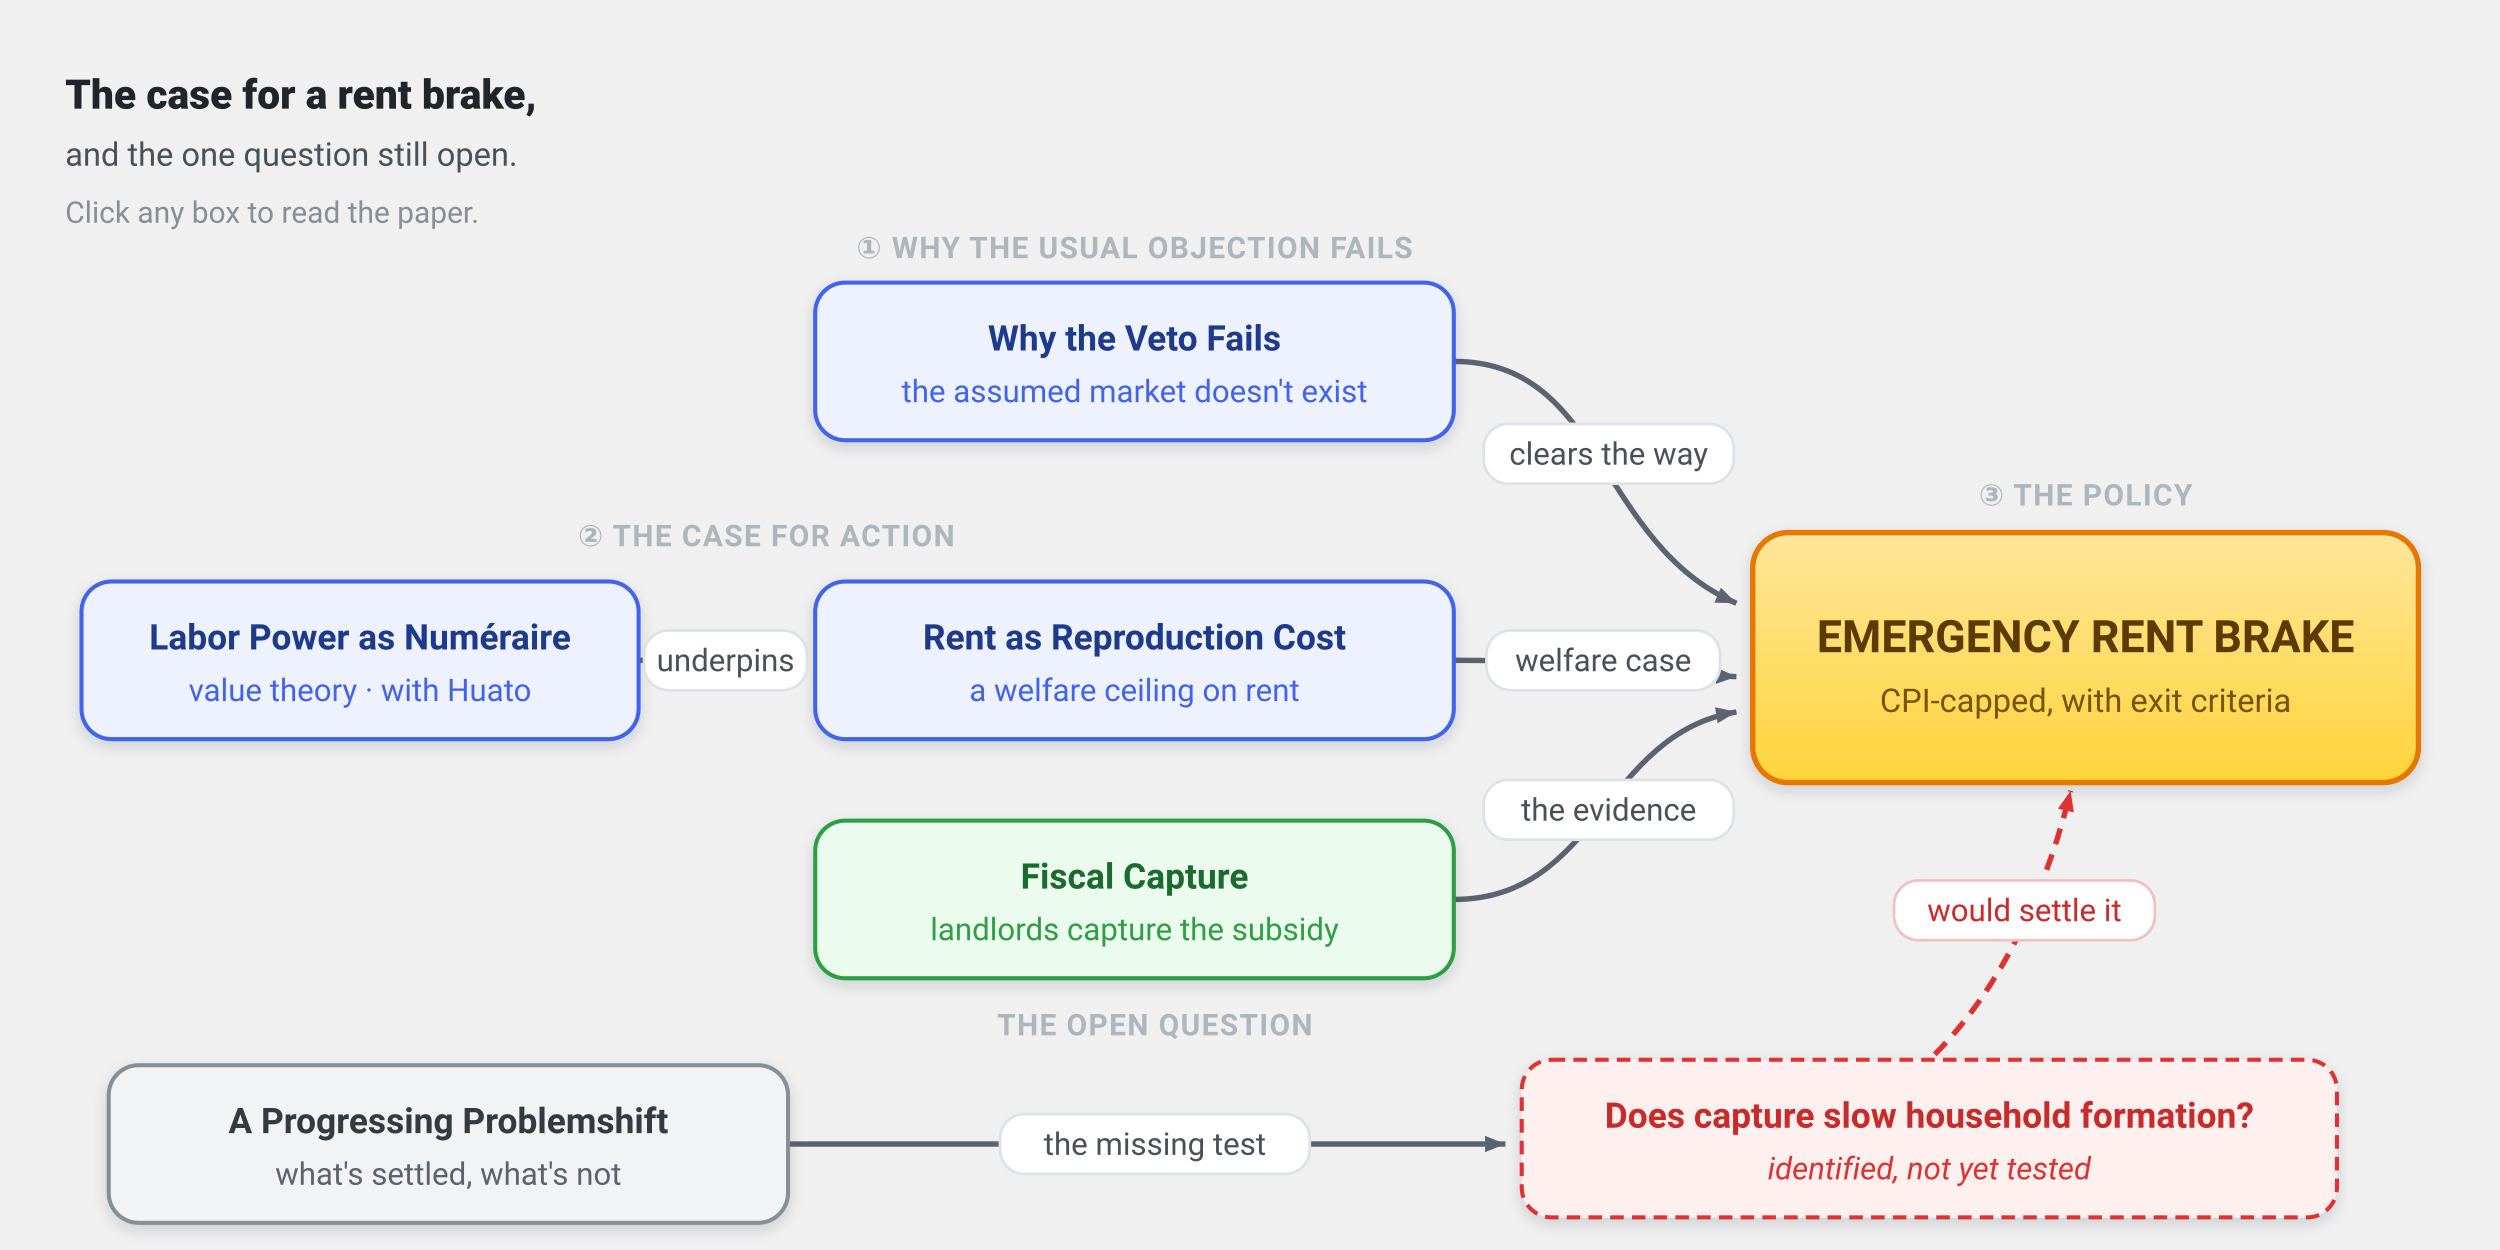
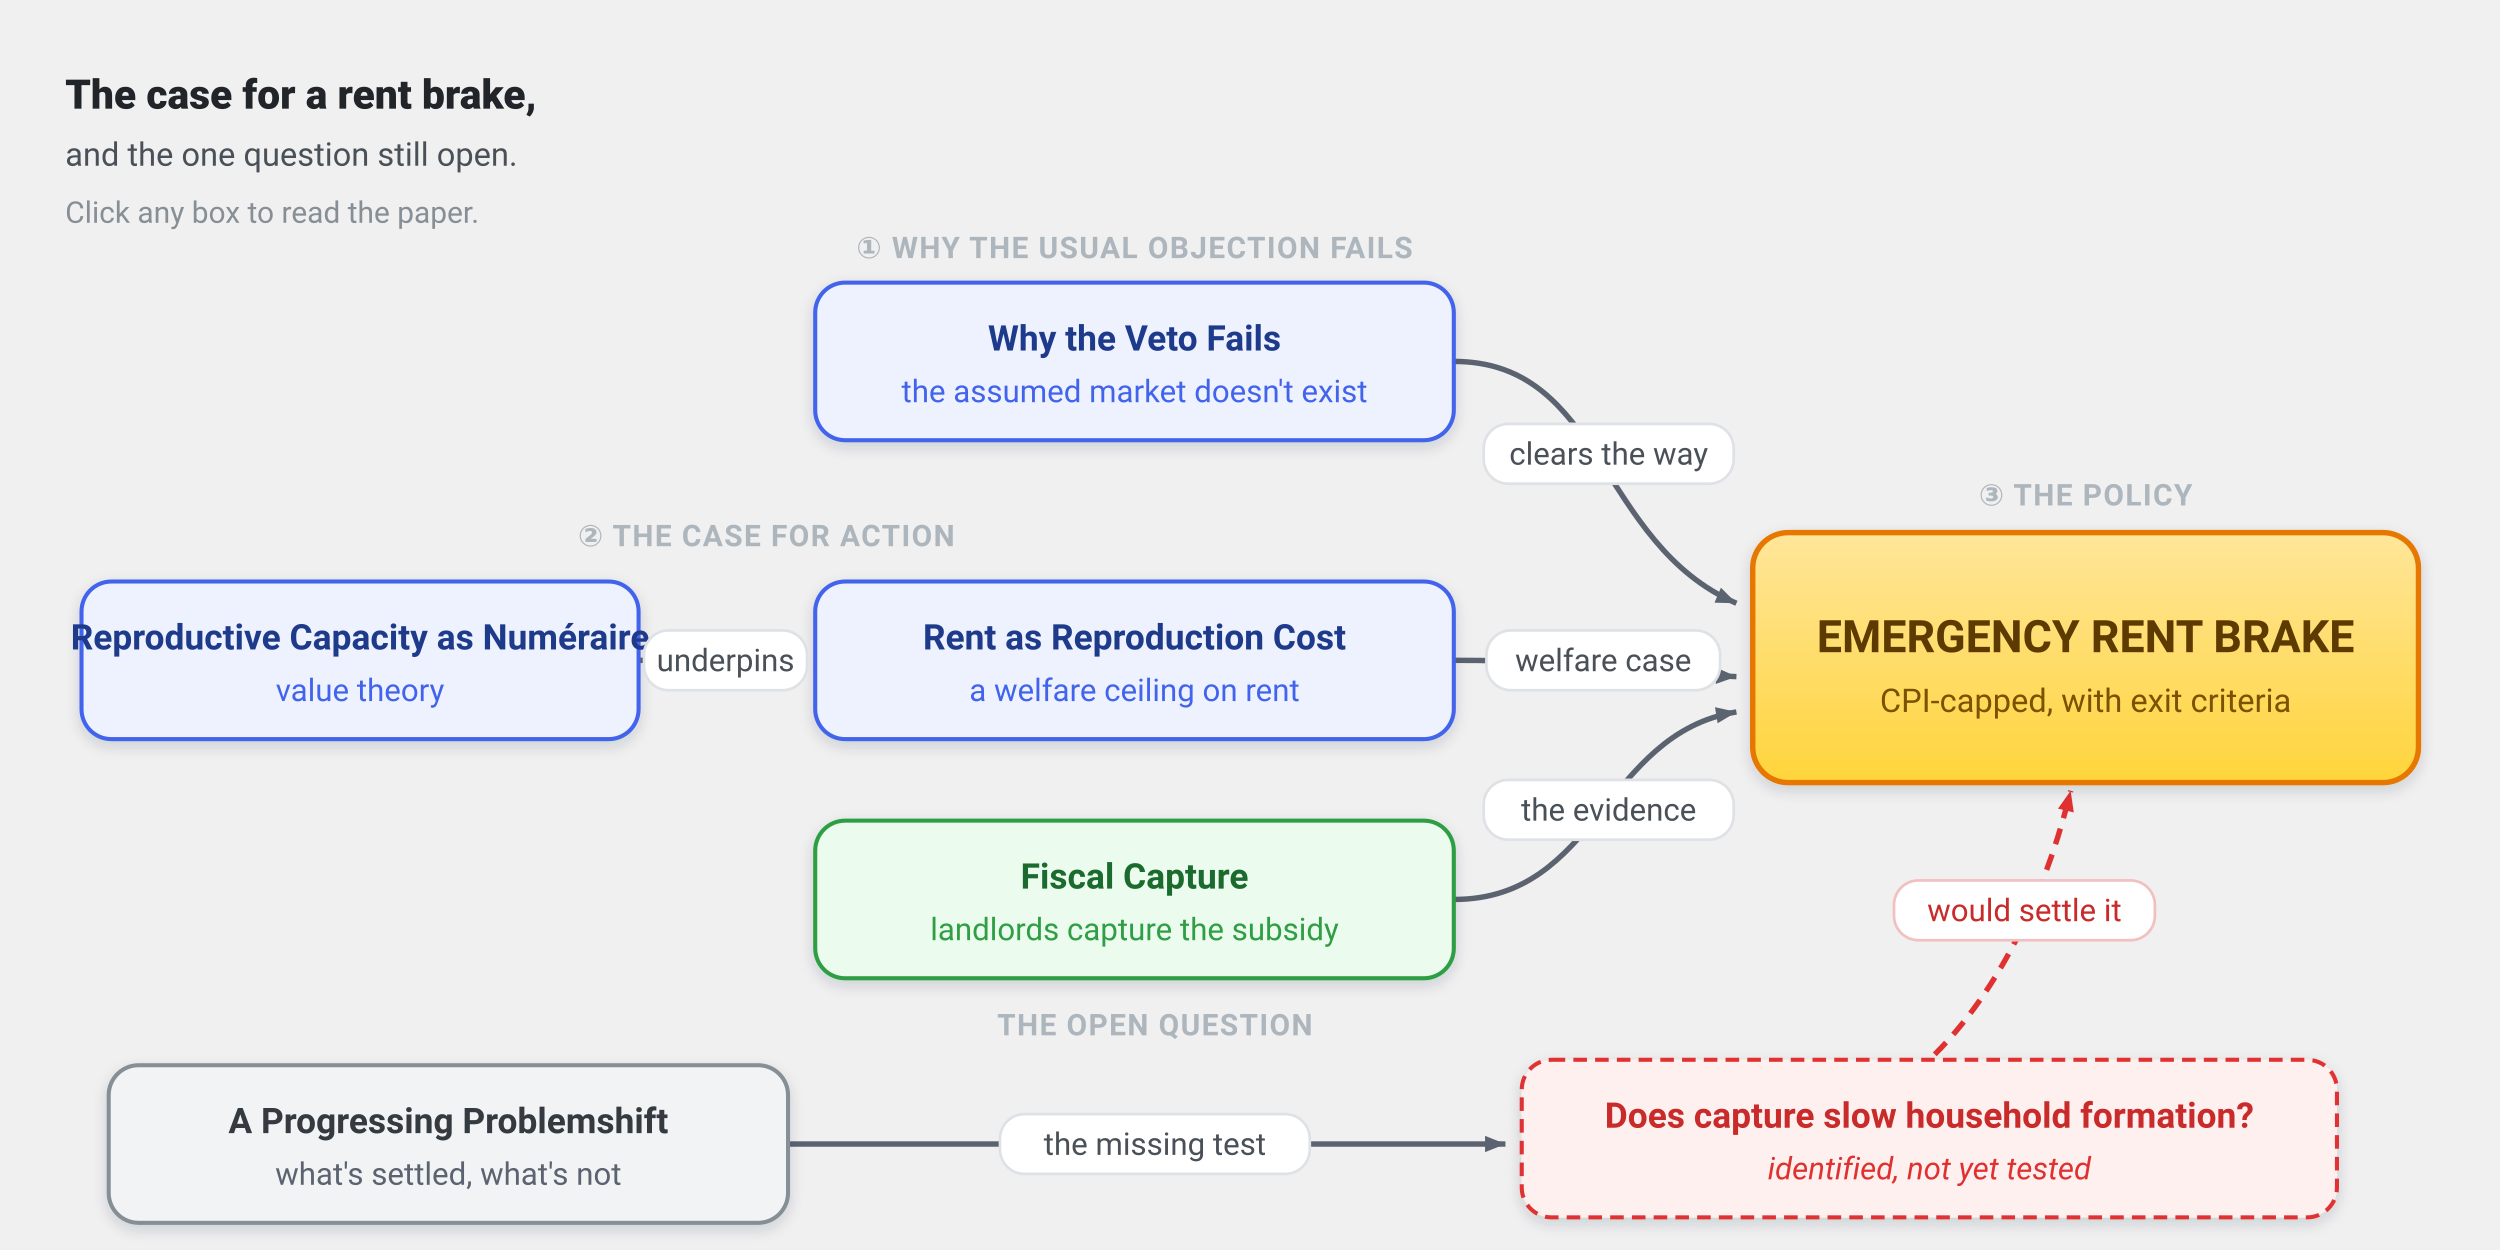
<svg xmlns="http://www.w3.org/2000/svg" viewBox="0 0 920 460" role="img" aria-label="The case for an emergency rent brake: why the usual objection does not hold, the welfare argument and the evidence behind the brake, the policy itself, and the one question still open." style="width:100%;height:auto;max-width:900px;display:block;margin:0 auto;font-family:'Nunito Sans','Segoe UI',Roboto,Helvetica,Arial,sans-serif;">
  <defs>
    <linearGradient id="pmGold" x1="0" y1="0" x2="0" y2="1">
      <stop offset="0" stop-color="#ffe69a" />
      <stop offset="1" stop-color="#ffd43b" />
    </linearGradient>
    <filter id="pmShadow" x="-20%" y="-25%" width="140%" height="150%">
      <feDropShadow dx="0" dy="2" stdDeviation="2.5" flood-color="#1e293b" flood-opacity="0.16" />
    </filter>
    <marker id="pmArrow" markerWidth="9" markerHeight="9" refX="7.5" refY="3" orient="auto" markerUnits="userSpaceOnUse">
      <path d="M0,0 L7.5,3 L0,6 Z" fill="#5c6370" />
    </marker>
    <marker id="pmArrowRed" markerWidth="9" markerHeight="9" refX="7.5" refY="3" orient="auto" markerUnits="userSpaceOnUse">
      <path d="M0,0 L7.5,3 L0,6 Z" fill="#e03131" />
    </marker>
  </defs>
  <style>.pm-node{cursor:pointer;}.pm-node text{text-decoration:none;}.pm-node rect{transition:stroke-width .12s ease;}.pm-node:hover rect{stroke-width:3;}.pm-node:hover .pm-title{text-decoration:underline;}</style>
  <text x="24" y="40" font-size="15" font-weight="800" fill="#212529">The case for a rent brake,</text>
  <text x="24" y="61" font-size="12" fill="#495057">and the one question still open.</text>
  <text x="24" y="82" font-size="11" fill="#868e96">Click any box to read the paper.</text>
  <g font-size="11" font-weight="700" fill="#adb5bd" text-anchor="middle" letter-spacing="0.5">
    <text x="417.5" y="95">① WHY THE USUAL OBJECTION FAILS</text>
    <text x="282" y="201">② THE CASE FOR ACTION</text>
    <text x="767.5" y="186">③ THE POLICY</text>
    <text x="425" y="381">THE OPEN QUESTION</text>
  </g>
  <g fill="none" stroke="#5c6370" stroke-width="2">
    <path d="M235,243 L294,243" marker-end="url(#pmArrow)" />
    <path d="M535,133 C590,133 588,200 639,222" marker-end="url(#pmArrow)" />
    <path d="M535,243 C585,243 590,247 639,249" marker-end="url(#pmArrow)" />
    <path d="M535,331 C588,331 590,270 639,262" marker-end="url(#pmArrow)" />
    <path d="M290,421 L554,421" marker-end="url(#pmArrow)" />
    <path d="M712,388 C740,360 755,320 762,291" stroke="#e03131" stroke-dasharray="6 4" marker-end="url(#pmArrowRed)" />
  </g>
  <a class="pm-node" href="../working-papers/breaking-the-benchmark.html" aria-label="Read: Why the Rent-Control Veto Fails">
    <rect x="300" y="104" width="235" height="58" rx="11" fill="#eef2ff" stroke="#4263eb" stroke-width="1.5" filter="url(#pmShadow)" />
    <text class="pm-title" x="417.5" y="129" text-anchor="middle" font-size="13" font-weight="600" fill="#1e3a8a">Why the Veto Fails</text>
    <text x="417.5" y="148" text-anchor="middle" font-size="11.5" fill="#4263eb">the assumed market doesn't exist</text>
  </a>
-   <a class="pm-node" href="../working-papers/labor-power-numeraire.html" aria-label="Read: Labor Power as Numéraire">
+   <a class="pm-node" href="../working-papers/labor-power-numeraire.html" aria-label="Read: Reproductive Capacity as Numéraire">
    <rect x="30" y="214" width="205" height="58" rx="11" fill="#eef2ff" stroke="#4263eb" stroke-width="1.5" filter="url(#pmShadow)" />
-     <text class="pm-title" x="132.5" y="239" text-anchor="middle" font-size="13" font-weight="600" fill="#1e3a8a">Labor Power as Numéraire</text>
-     <text x="132.5" y="258" text-anchor="middle" font-size="11.5" fill="#4263eb">value theory · with Huato</text>
+     <text class="pm-title" x="132.5" y="239" text-anchor="middle" font-size="13" font-weight="600" fill="#1e3a8a">Reproductive Capacity as Numéraire</text>
+     <text x="132.5" y="258" text-anchor="middle" font-size="11.5" fill="#4263eb">value theory</text>
  </a>
  <a class="pm-node" href="../working-papers/rent-reproduction.html" aria-label="Read: Rent as Reproduction Cost">
    <rect x="300" y="214" width="235" height="58" rx="11" fill="#eef2ff" stroke="#4263eb" stroke-width="1.5" filter="url(#pmShadow)" />
    <text class="pm-title" x="417.5" y="239" text-anchor="middle" font-size="13" font-weight="600" fill="#1e3a8a">Rent as Reproduction Cost</text>
    <text x="417.5" y="258" text-anchor="middle" font-size="11.5" fill="#4263eb">a welfare ceiling on rent</text>
  </a>
  <a class="pm-node" href="../working-papers/fiscal-capture.html" aria-label="Read: Fiscal Capture in the UK PRS">
    <rect x="300" y="302" width="235" height="58" rx="11" fill="#ebfbee" stroke="#2f9e44" stroke-width="1.5" filter="url(#pmShadow)" />
    <text class="pm-title" x="417.5" y="327" text-anchor="middle" font-size="13" font-weight="600" fill="#1b6b2e">Fiscal Capture</text>
    <text x="417.5" y="346" text-anchor="middle" font-size="11.5" fill="#2f9e44">landlords capture the subsidy</text>
  </a>
  <a class="pm-node" href="manifesto.html" aria-label="The policy aim: read the Manifesto">
    <rect x="645" y="196" width="245" height="92" rx="13" fill="url(#pmGold)" stroke="#e67700" stroke-width="2" filter="url(#pmShadow)" />
    <text class="pm-title" x="767.5" y="240" text-anchor="middle" font-size="16.5" font-weight="700" fill="#5c3a00">EMERGENCY RENT BRAKE</text>
    <text x="767.5" y="262" text-anchor="middle" font-size="12" fill="#7a5200">CPI-capped, with exit criteria</text>
  </a>
  <a class="pm-node" href="../working-papers/progressing-problemshift.html" aria-label="Read: A Progressing Problemshift">
    <rect x="40" y="392" width="250" height="58" rx="11" fill="#f1f3f5" stroke="#868e96" stroke-width="1.5" filter="url(#pmShadow)" />
    <text class="pm-title" x="165" y="417" text-anchor="middle" font-size="13" font-weight="600" fill="#343a40">A Progressing Problemshift</text>
    <text x="165" y="436" text-anchor="middle" font-size="11.5" fill="#5c6370">what's settled, what's not</text>
  </a>
  <a class="pm-node" href="../working-papers/progressing-problemshift.html" aria-label="The open question, named in A Progressing Problemshift">
    <rect x="560" y="390" width="300" height="58" rx="11" fill="#fff0f0" stroke="#e03131" stroke-width="1.5" stroke-dasharray="5 3" filter="url(#pmShadow)" />
    <text class="pm-title" x="710" y="415" text-anchor="middle" font-size="13" font-weight="600" fill="#c92a2a">Does capture slow household formation?</text>
    <text x="710" y="434" text-anchor="middle" font-size="11.5" font-style="italic" fill="#e03131">identified, not yet tested</text>
  </a>
  <g font-size="11.5" fill="#495057" text-anchor="middle">
    <rect x="237" y="232" width="60" height="22" rx="9" fill="#ffffff" stroke="#dee2e6" />
    <text x="267" y="247">underpins</text>
    <rect x="546" y="156" width="92" height="22" rx="9" fill="#ffffff" stroke="#dee2e6" />
    <text x="592" y="171">clears the way</text>
    <rect x="547" y="232" width="86" height="22" rx="9" fill="#ffffff" stroke="#dee2e6" />
    <text x="590" y="247">welfare case</text>
    <rect x="546" y="287" width="92" height="22" rx="9" fill="#ffffff" stroke="#dee2e6" />
    <text x="592" y="302">the evidence</text>
    <rect x="368" y="410" width="114" height="22" rx="9" fill="#ffffff" stroke="#dee2e6" />
    <text x="425" y="425">the missing test</text>
    <rect x="697" y="324" width="96" height="22" rx="9" fill="#ffffff" stroke="#f1c0c0" />
    <text x="745" y="339" fill="#c92a2a">would settle it</text>
  </g>
</svg>
